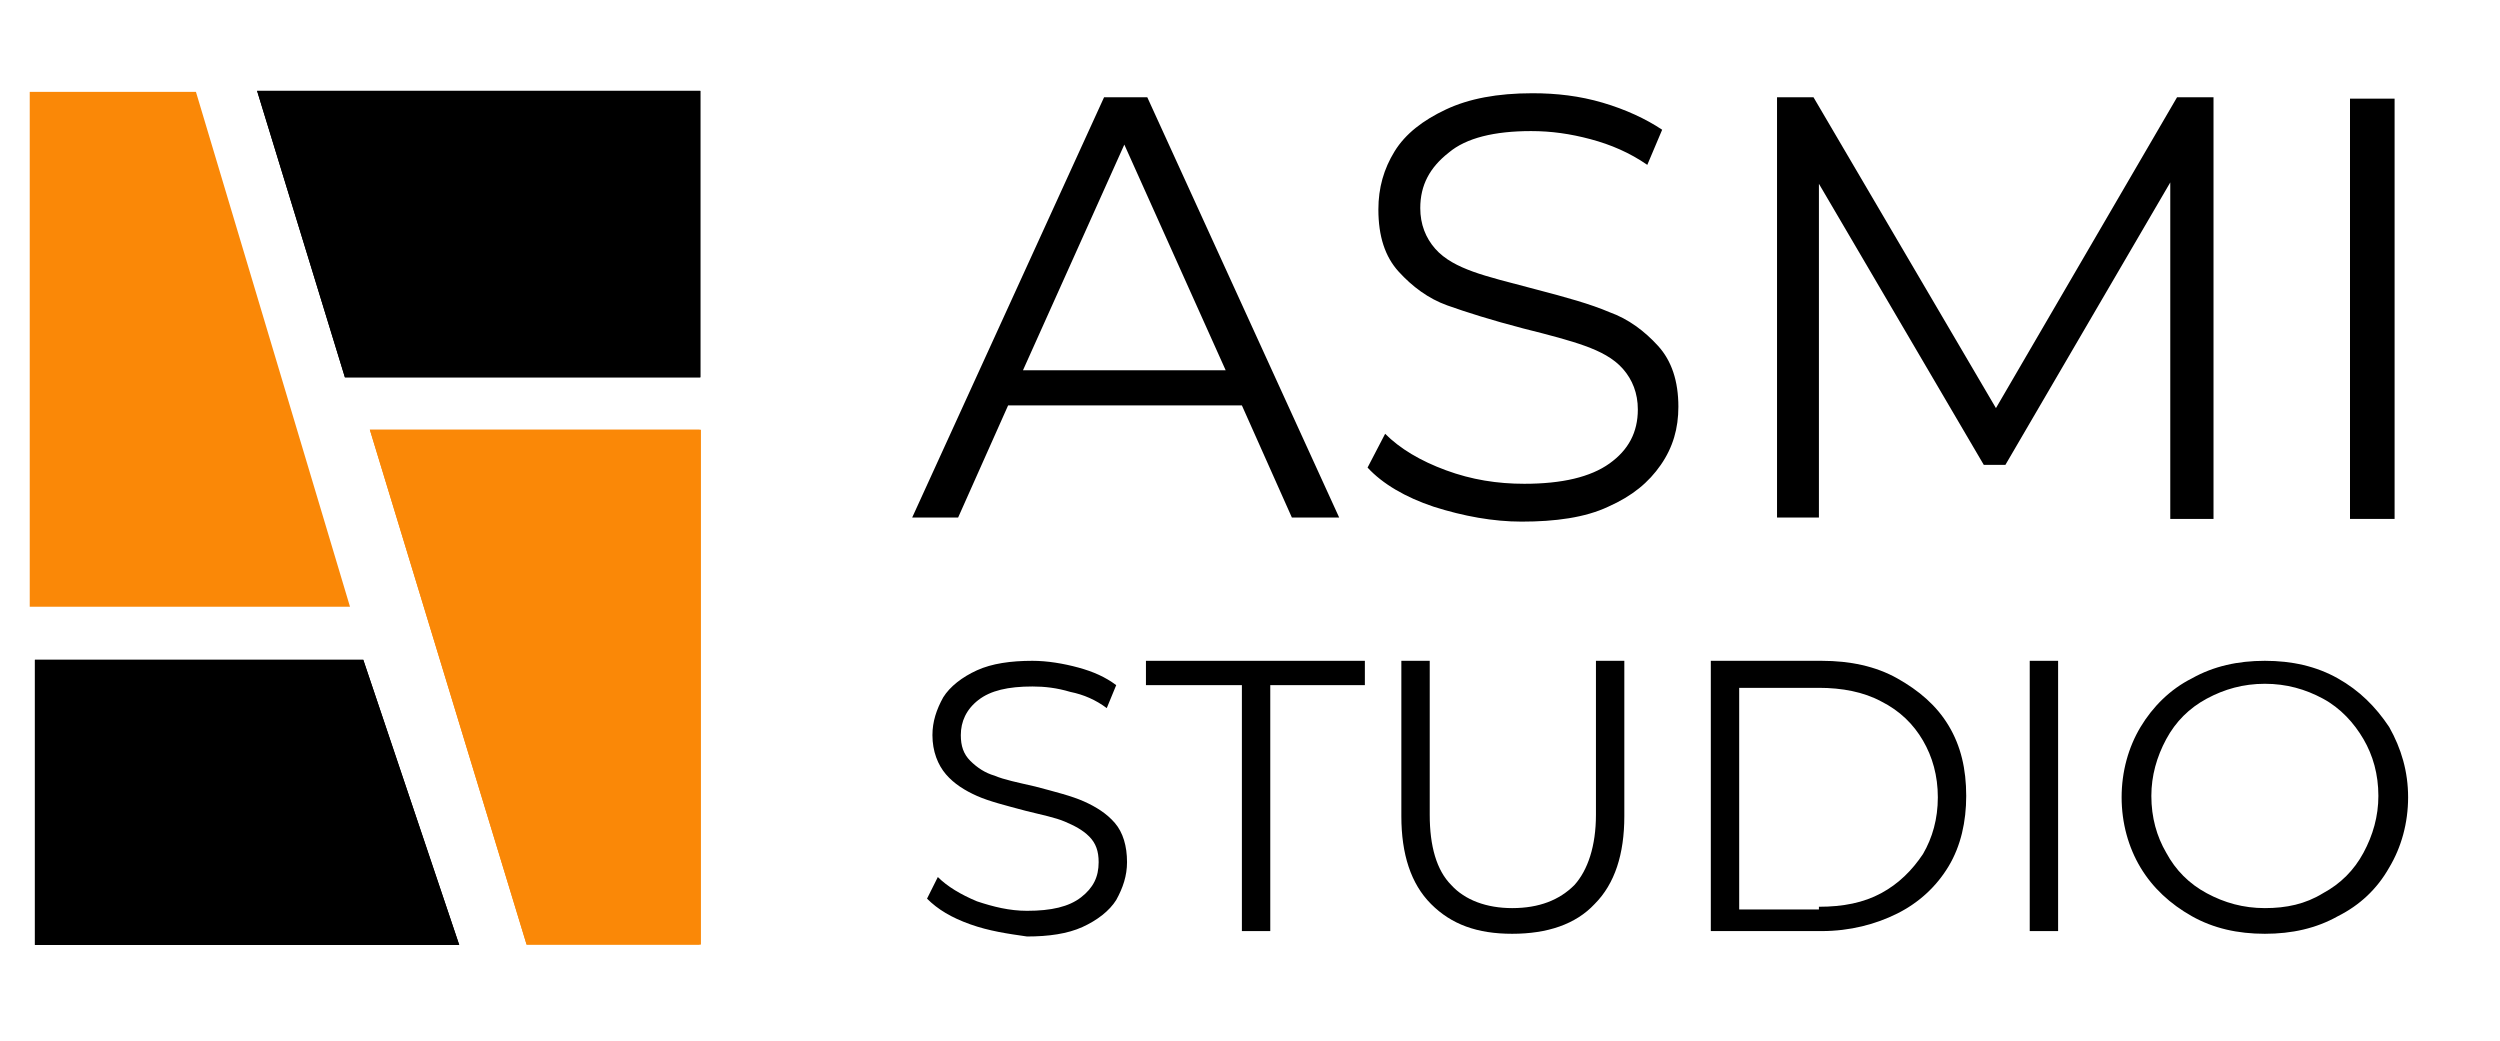
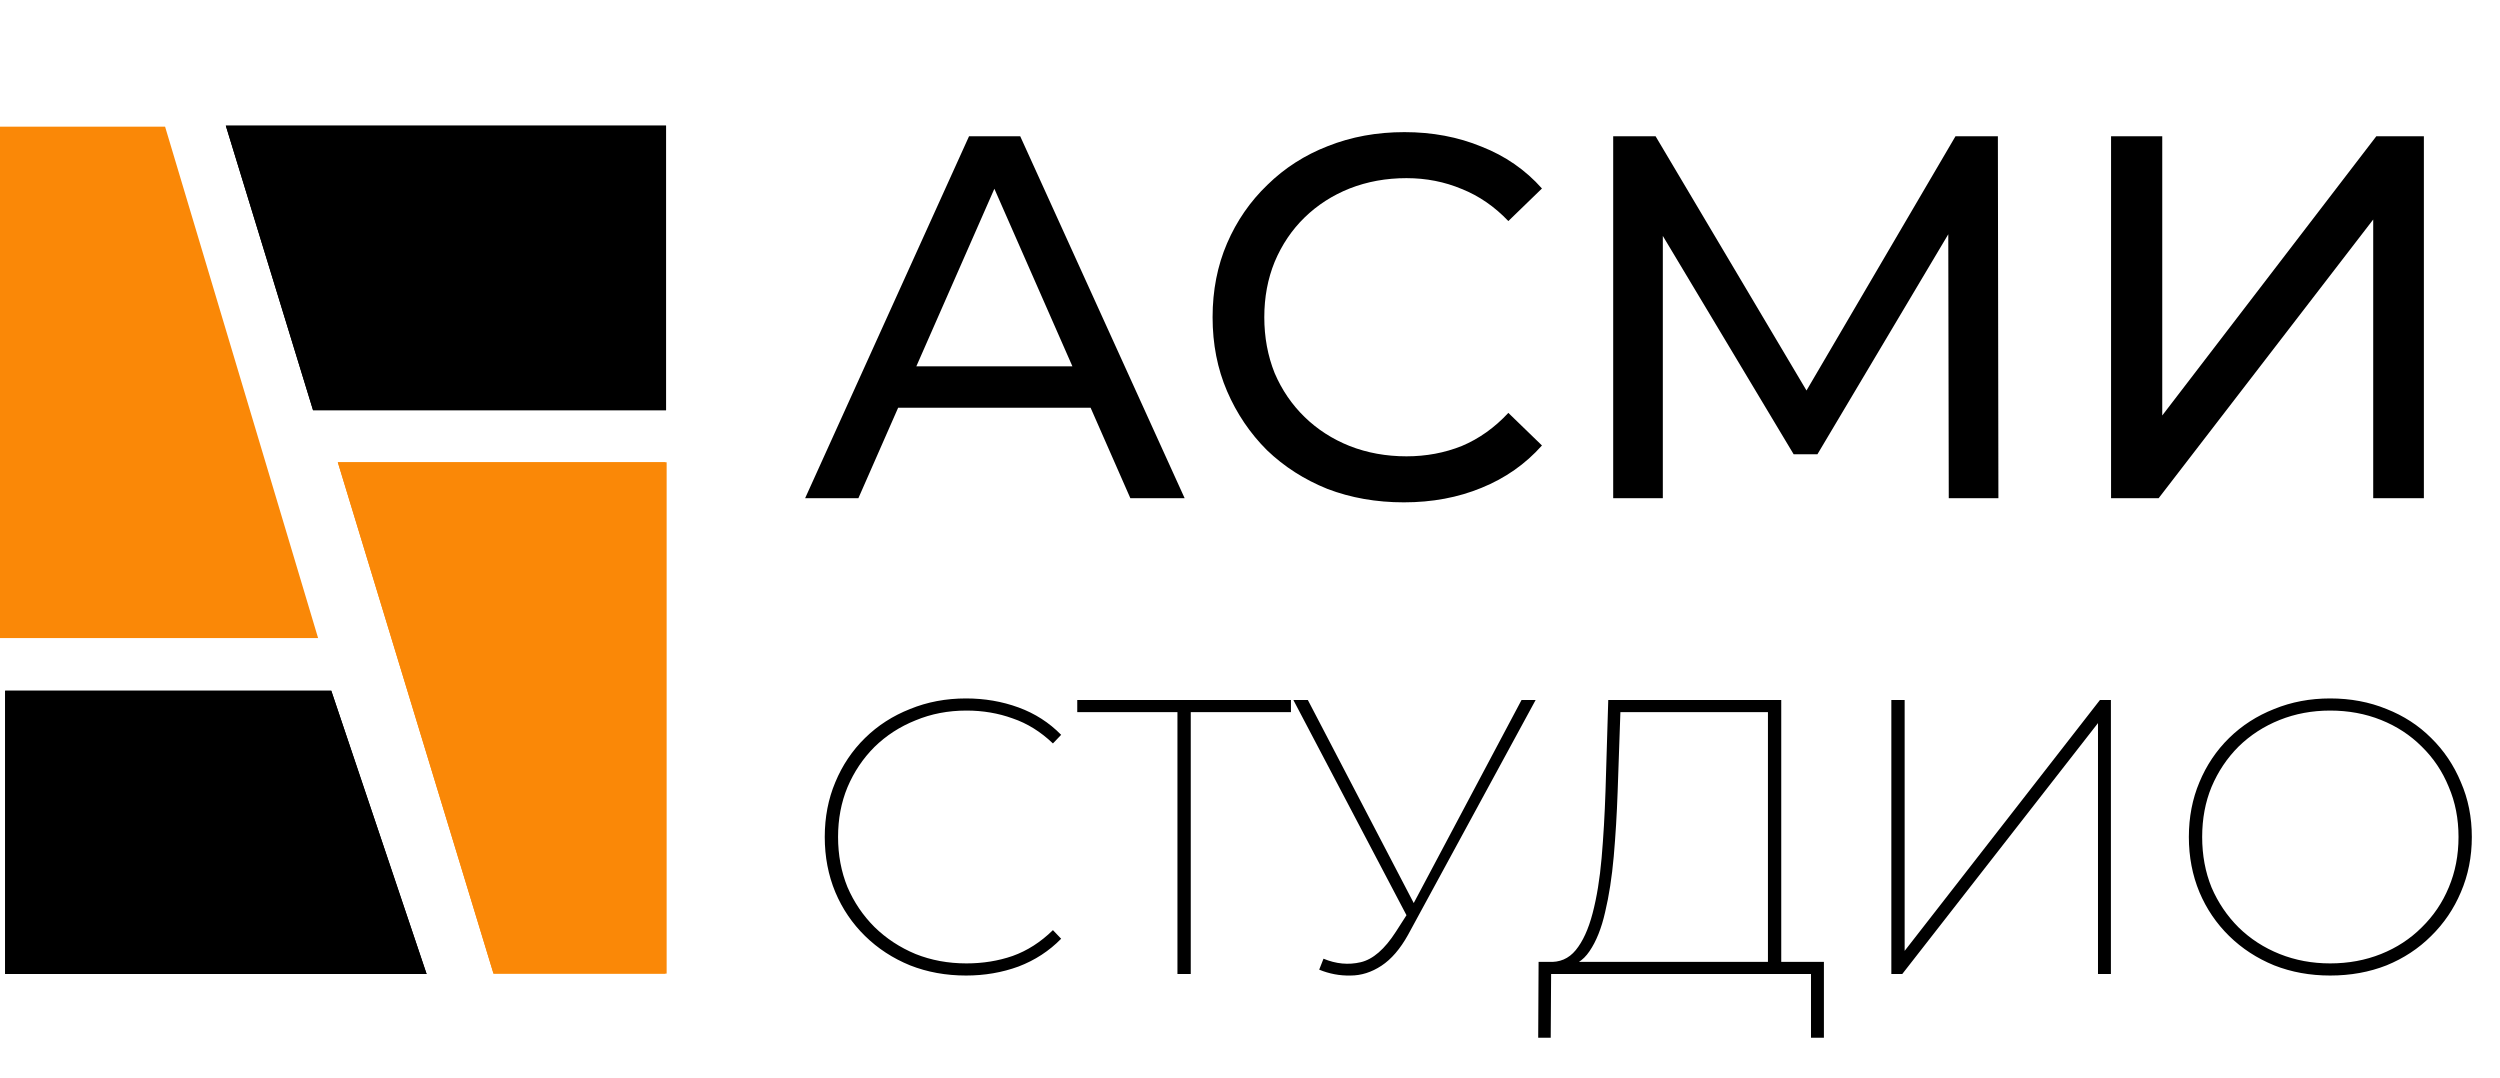
- <svg xmlns="http://www.w3.org/2000/svg" width="185" height="77" viewBox="0 0 185 77" fill="none">
-   <path d="M33.983 69.927H2.583V48.827H26.883L33.983 69.927Z" fill="black" />
-   <path d="M32.683 68.927L26.183 49.827H3.583V68.927H32.683ZM33.983 69.927H2.583V48.827H26.883L33.983 69.927Z" fill="black" />
-   <path d="M2.2 6.8V44.9H25.9L14.5 6.8" fill="#FA8807" />
-   <path d="M25.524 27.924H51.824V6.724H19.024L25.524 27.924Z" fill="black" />
-   <path d="M50.924 26.924V7.724H20.324L26.224 26.824H50.924M51.824 27.924H25.524L19.024 6.724H51.824V27.924Z" fill="black" />
-   <path d="M50.069 69.901H51.769V31.801H27.369L38.969 69.901H50.069Z" fill="#FA8807" />
-   <path d="M50.069 68.901H50.769V32.801H28.669L39.669 68.901H50.069ZM51.869 69.901C51.869 69.901 51.669 69.901 51.469 69.901C50.969 69.901 50.169 69.901 50.169 69.901H38.969L27.369 31.801H51.869V69.901Z" fill="#FA8807" />
-   <path d="M91.9 30H74.6L70.9 38.3H67.5L81.7 7.2H84.9L99.1 38.3H95.6L91.9 30ZM90.7 27.4L83.2 10.7L75.7 27.4H90.7Z" fill="black" />
-   <path d="M106.1 37.5C104 36.8 102.3 35.8 101.2 34.6L102.5 32.1C103.6 33.2 105.1 34.1 107 34.8C108.9 35.5 110.8 35.8 112.8 35.8C115.6 35.8 117.7 35.3 119.1 34.3C120.5 33.3 121.2 32 121.2 30.3C121.2 29.1 120.8 28.1 120.1 27.3C119.4 26.5 118.4 26 117.3 25.6C116.2 25.2 114.7 24.8 112.7 24.3C110.4 23.7 108.5 23.1 107.1 22.6C105.7 22.1 104.5 21.2 103.5 20.1C102.5 19 102 17.5 102 15.5C102 13.9 102.4 12.5 103.2 11.2C104 9.9 105.3 8.9 107 8.1C108.7 7.3 110.8 6.9 113.4 6.9C115.2 6.9 116.9 7.1 118.6 7.6C120.3 8.1 121.8 8.8 123 9.6L121.9 12.2C120.6 11.3 119.2 10.7 117.7 10.3C116.2 9.9 114.8 9.7 113.3 9.7C110.6 9.7 108.5 10.2 107.2 11.3C105.8 12.4 105.1 13.7 105.1 15.4C105.1 16.6 105.5 17.6 106.2 18.4C106.9 19.2 107.9 19.7 109 20.1C110.1 20.5 111.7 20.9 113.6 21.4C115.9 22 117.7 22.5 119.1 23.1C120.5 23.6 121.7 24.5 122.7 25.6C123.7 26.7 124.2 28.2 124.2 30.1C124.2 31.7 123.8 33.1 122.9 34.4C122 35.7 120.8 36.7 119 37.5C117.3 38.3 115.1 38.6 112.6 38.6C110.5 38.6 108.3 38.2 106.1 37.5Z" fill="black" />
-   <path d="M163.8 7.3V38.4H160.6V13.5L148.4 34.4H146.8L134.6 13.6V38.3H131.5V7.2H134.2L147.7 30.2L161.1 7.2H163.8V7.3Z" fill="black" />
-   <path d="M173.9 7.3H177.2V38.4H173.9V7.3Z" fill="black" />
-   <path d="M71.8 68.4C70.4 67.9 69.4 67.3 68.6 66.5L69.4 64.9C70.1 65.6 71.1 66.2 72.3 66.7C73.5 67.1 74.7 67.4 76 67.4C77.8 67.4 79.1 67.1 80 66.4C80.9 65.7 81.3 64.9 81.3 63.8C81.3 63 81.1 62.4 80.6 61.9C80.1 61.4 79.5 61.1 78.8 60.8C78.1 60.5 77.1 60.3 75.9 60C74.4 59.6 73.2 59.3 72.3 58.9C71.4 58.5 70.6 58 70 57.3C69.4 56.6 69 55.6 69 54.4C69 53.4 69.3 52.5 69.8 51.6C70.3 50.8 71.2 50.1 72.3 49.6C73.4 49.1 74.8 48.9 76.4 48.9C77.5 48.9 78.7 49.1 79.8 49.4C80.9 49.7 81.8 50.1 82.6 50.7L81.9 52.4C81.1 51.8 80.2 51.4 79.2 51.2C78.2 50.9 77.3 50.8 76.4 50.8C74.6 50.8 73.3 51.1 72.4 51.8C71.5 52.5 71.1 53.4 71.1 54.4C71.1 55.2 71.3 55.8 71.8 56.3C72.3 56.8 72.9 57.2 73.6 57.4C74.3 57.7 75.3 57.9 76.6 58.2C78.1 58.6 79.3 58.9 80.2 59.3C81.1 59.7 81.9 60.2 82.5 60.9C83.1 61.6 83.4 62.6 83.4 63.8C83.4 64.8 83.1 65.7 82.6 66.6C82.1 67.4 81.2 68.1 80.1 68.6C79 69.1 77.6 69.3 76 69.3C74.6 69.1 73.2 68.9 71.8 68.4Z" fill="black" />
-   <path d="M91.8 50.7H84.8V48.9H101V50.7H94V68.9H91.9V50.7H91.8Z" fill="black" />
-   <path d="M105.9 66.9C104.4 65.4 103.7 63.2 103.7 60.4V48.9H105.8V60.3C105.8 62.6 106.3 64.4 107.4 65.5C108.4 66.6 110 67.2 111.9 67.2C113.9 67.2 115.4 66.6 116.5 65.5C117.5 64.4 118.1 62.6 118.1 60.3V48.9H120.2V60.4C120.2 63.2 119.5 65.4 118 66.9C116.6 68.4 114.5 69.1 111.9 69.1C109.3 69.1 107.4 68.4 105.9 66.9Z" fill="black" />
-   <path d="M126.6 48.9H134.8C136.9 48.9 138.8 49.3 140.4 50.2C142 51.1 143.3 52.2 144.2 53.7C145.1 55.2 145.5 56.9 145.5 58.9C145.5 60.8 145.1 62.6 144.2 64.1C143.3 65.6 142 66.8 140.4 67.6C138.8 68.4 136.9 68.9 134.8 68.9H126.6V48.9ZM134.6 67.1C136.4 67.1 137.9 66.8 139.2 66.1C140.5 65.4 141.5 64.4 142.3 63.2C143 62 143.4 60.6 143.4 59C143.4 57.4 143 56 142.3 54.8C141.6 53.6 140.6 52.6 139.2 51.9C137.9 51.2 136.3 50.9 134.6 50.9H128.7V67.3H134.6V67.1Z" fill="black" />
-   <path d="M150.2 48.9H152.3V68.9H150.2V48.9Z" fill="black" />
-   <path d="M162.2 67.8C160.6 66.9 159.3 65.7 158.4 64.2C157.5 62.7 157 60.9 157 59C157 57.1 157.5 55.3 158.4 53.8C159.3 52.3 160.6 51 162.2 50.2C163.8 49.3 165.6 48.9 167.6 48.9C169.6 48.9 171.4 49.3 173 50.2C174.6 51.1 175.8 52.3 176.8 53.8C177.7 55.4 178.2 57.1 178.2 59C178.2 60.9 177.7 62.7 176.8 64.2C175.9 65.8 174.6 67 173 67.8C171.4 68.7 169.6 69.1 167.6 69.1C165.6 69.1 163.8 68.7 162.2 67.8ZM171.9 66.1C173.2 65.4 174.2 64.4 174.9 63.1C175.6 61.8 176 60.4 176 58.9C176 57.3 175.6 55.9 174.9 54.7C174.2 53.5 173.2 52.4 171.9 51.7C170.6 51 169.2 50.6 167.6 50.6C166 50.6 164.6 51 163.3 51.7C162 52.4 161 53.4 160.3 54.7C159.6 56 159.2 57.4 159.2 58.9C159.2 60.5 159.6 61.9 160.3 63.1C161 64.4 162 65.4 163.3 66.1C164.6 66.8 166 67.2 167.6 67.2C169.2 67.2 170.6 66.9 171.9 66.1Z" fill="black" />
+ <svg xmlns="http://www.w3.org/2000/svg" width="557" height="240" viewBox="0 0 557 240" fill="none">
+   <path d="M95.043 217H1.145V153.903H73.811L95.043 217Z" fill="black" />
+   <path d="M91.155 214.01L71.718 156.894H4.136V214.01H91.155ZM95.043 217H1.145V153.903H73.811L95.043 217Z" fill="black" />
+   <path d="M0 28.227V142.16H70.872L36.782 28.227" fill="#FA8807" />
+   <path d="M69.747 91.396H148.394V28H50.31L69.747 91.396Z" fill="black" />
+   <path d="M145.702 88.405V30.99H54.197L71.841 88.106H145.702M148.394 91.396H69.747L50.31 28H148.394V91.396Z" fill="black" />
+   <path d="M143.146 216.922H148.229V102.989H75.264L109.953 216.922H143.146Z" fill="#FA8807" />
+   <path d="M143.146 213.932H145.239V105.98H79.152L112.046 213.932H143.146ZM148.528 216.922C148.528 216.922 147.93 216.922 147.332 216.922C145.837 216.922 143.445 216.922 143.445 216.922H109.953L75.264 102.989H148.528V216.922Z" fill="#FA8807" />
+   <path d="M179.382 111L215.901 30.36H227.306L263.939 111H251.843L219.242 36.811H223.85L191.248 111H179.382ZM194.934 90.84L198.045 81.624H243.434L246.774 90.84H194.934ZM312.789 111.922C306.645 111.922 300.962 110.923 295.74 108.926C290.594 106.853 286.101 103.973 282.261 100.286C278.498 96.523 275.541 92.146 273.391 87.154C271.241 82.162 270.165 76.67 270.165 70.68C270.165 64.69 271.241 59.198 273.391 54.206C275.541 49.214 278.537 44.875 282.377 41.189C286.217 37.426 290.709 34.546 295.855 32.549C301.077 30.475 306.761 29.438 312.905 29.438C319.125 29.438 324.847 30.514 330.069 32.664C335.369 34.738 339.861 37.848 343.548 41.995L336.06 49.253C332.988 46.027 329.532 43.646 325.692 42.11C321.852 40.498 317.743 39.691 313.365 39.691C308.834 39.691 304.61 40.459 300.693 41.995C296.853 43.531 293.513 45.682 290.671 48.446C287.829 51.211 285.602 54.514 283.989 58.354C282.453 62.117 281.685 66.226 281.685 70.68C281.685 75.134 282.453 79.282 283.989 83.122C285.602 86.885 287.829 90.149 290.671 92.914C293.513 95.678 296.853 97.829 300.693 99.365C304.61 100.901 308.834 101.669 313.365 101.669C317.743 101.669 321.852 100.901 325.692 99.365C329.532 97.752 332.988 95.294 336.06 91.992L343.548 99.25C339.861 103.397 335.369 106.546 330.069 108.696C324.847 110.846 319.087 111.922 312.789 111.922ZM359.419 111V30.36H368.866L405.038 91.301H399.97L435.682 30.36H445.128L445.243 111H434.184L434.069 47.755H436.718L404.923 101.208H399.624L367.598 47.755H370.478V111H359.419ZM470.344 111V30.36H481.749V92.568L529.442 30.36H540.04V111H528.751V48.907L480.943 111H470.344ZM215.234 217.349C210.758 217.349 206.602 216.593 202.765 215.082C198.928 213.512 195.585 211.332 192.737 208.542C189.888 205.751 187.679 202.496 186.11 198.775C184.54 194.997 183.755 190.898 183.755 186.48C183.755 182.062 184.54 177.993 186.11 174.272C187.679 170.493 189.888 167.209 192.737 164.418C195.585 161.628 198.928 159.477 202.765 157.966C206.602 156.396 210.758 155.611 215.234 155.611C219.362 155.611 223.257 156.28 226.919 157.617C230.582 158.954 233.75 160.989 236.424 163.721L234.593 165.639C231.861 163.023 228.867 161.163 225.611 160.058C222.414 158.896 218.984 158.314 215.322 158.314C211.252 158.314 207.474 159.041 203.986 160.494C200.498 161.89 197.446 163.866 194.83 166.424C192.272 168.982 190.266 171.976 188.813 175.406C187.418 178.777 186.72 182.469 186.72 186.48C186.72 190.491 187.418 194.212 188.813 197.642C190.266 201.013 192.272 203.978 194.83 206.536C197.446 209.094 200.498 211.099 203.986 212.553C207.474 213.948 211.252 214.646 215.322 214.646C218.984 214.646 222.414 214.093 225.611 212.989C228.867 211.826 231.861 209.908 234.593 207.234L236.424 209.152C233.75 211.884 230.582 213.948 226.919 215.343C223.257 216.68 219.362 217.349 215.234 217.349ZM262.335 217V157.617L263.382 158.663H240.012V155.96H287.623V158.663H264.254L265.3 157.617V217H262.335ZM293.917 216.041L294.877 213.599C297.667 214.762 300.428 215.023 303.161 214.384C305.893 213.745 308.509 211.477 311.009 207.582L313.973 202.961L314.322 202.438L339 155.96H342.139L313.712 208.28C311.968 211.419 309.991 213.715 307.782 215.169C305.573 216.622 303.277 217.349 300.893 217.349C298.51 217.407 296.185 216.971 293.917 216.041ZM314.148 205.402L288.162 155.96H291.389L315.717 202.612L314.148 205.402ZM348.553 215.343L344.978 214.297C347.478 214.471 349.512 213.599 351.082 211.681C352.651 209.762 353.901 207.03 354.831 203.484C355.762 199.938 356.43 195.839 356.837 191.189C357.244 186.48 357.535 181.481 357.709 176.19L358.319 155.96H396.862V215.605H393.897V158.663H361.023L360.412 176.365C360.238 181.364 359.947 186.189 359.54 190.84C359.133 195.433 358.494 199.56 357.622 203.222C356.808 206.827 355.645 209.733 354.134 211.942C352.68 214.093 350.82 215.227 348.553 215.343ZM342.711 231.214L342.798 214.297H406.367V231.214H403.489V217H345.588L345.501 231.214H342.711ZM421.391 217V155.96H424.356V211.855L467.868 155.96H470.31V217H467.432V161.105L423.832 217H421.391ZM519.157 217.349C514.681 217.349 510.524 216.593 506.687 215.082C502.851 213.512 499.508 211.332 496.659 208.542C493.811 205.751 491.602 202.496 490.032 198.775C488.463 194.997 487.678 190.898 487.678 186.48C487.678 182.062 488.463 177.993 490.032 174.272C491.602 170.493 493.811 167.209 496.659 164.418C499.508 161.628 502.851 159.477 506.687 157.966C510.524 156.396 514.681 155.611 519.157 155.611C523.691 155.611 527.877 156.396 531.714 157.966C535.551 159.477 538.864 161.628 541.655 164.418C544.503 167.209 546.712 170.493 548.282 174.272C549.91 177.993 550.723 182.062 550.723 186.48C550.723 190.898 549.91 194.997 548.282 198.775C546.712 202.496 544.503 205.751 541.655 208.542C538.864 211.332 535.551 213.512 531.714 215.082C527.877 216.593 523.691 217.349 519.157 217.349ZM519.157 214.646C523.226 214.646 527.005 213.948 530.493 212.553C533.981 211.158 537.004 209.181 539.562 206.623C542.178 204.065 544.183 201.101 545.579 197.729C547.032 194.299 547.759 190.549 547.759 186.48C547.759 182.411 547.032 178.69 545.579 175.318C544.183 171.889 542.178 168.895 539.562 166.337C537.004 163.779 533.981 161.802 530.493 160.407C527.005 159.012 523.226 158.314 519.157 158.314C515.146 158.314 511.396 159.012 507.908 160.407C504.42 161.802 501.368 163.779 498.752 166.337C496.194 168.895 494.189 171.889 492.735 175.318C491.34 178.69 490.643 182.411 490.643 186.48C490.643 190.549 491.34 194.299 492.735 197.729C494.189 201.101 496.194 204.065 498.752 206.623C501.368 209.181 504.42 211.158 507.908 212.553C511.396 213.948 515.146 214.646 519.157 214.646Z" fill="black" />
</svg>
